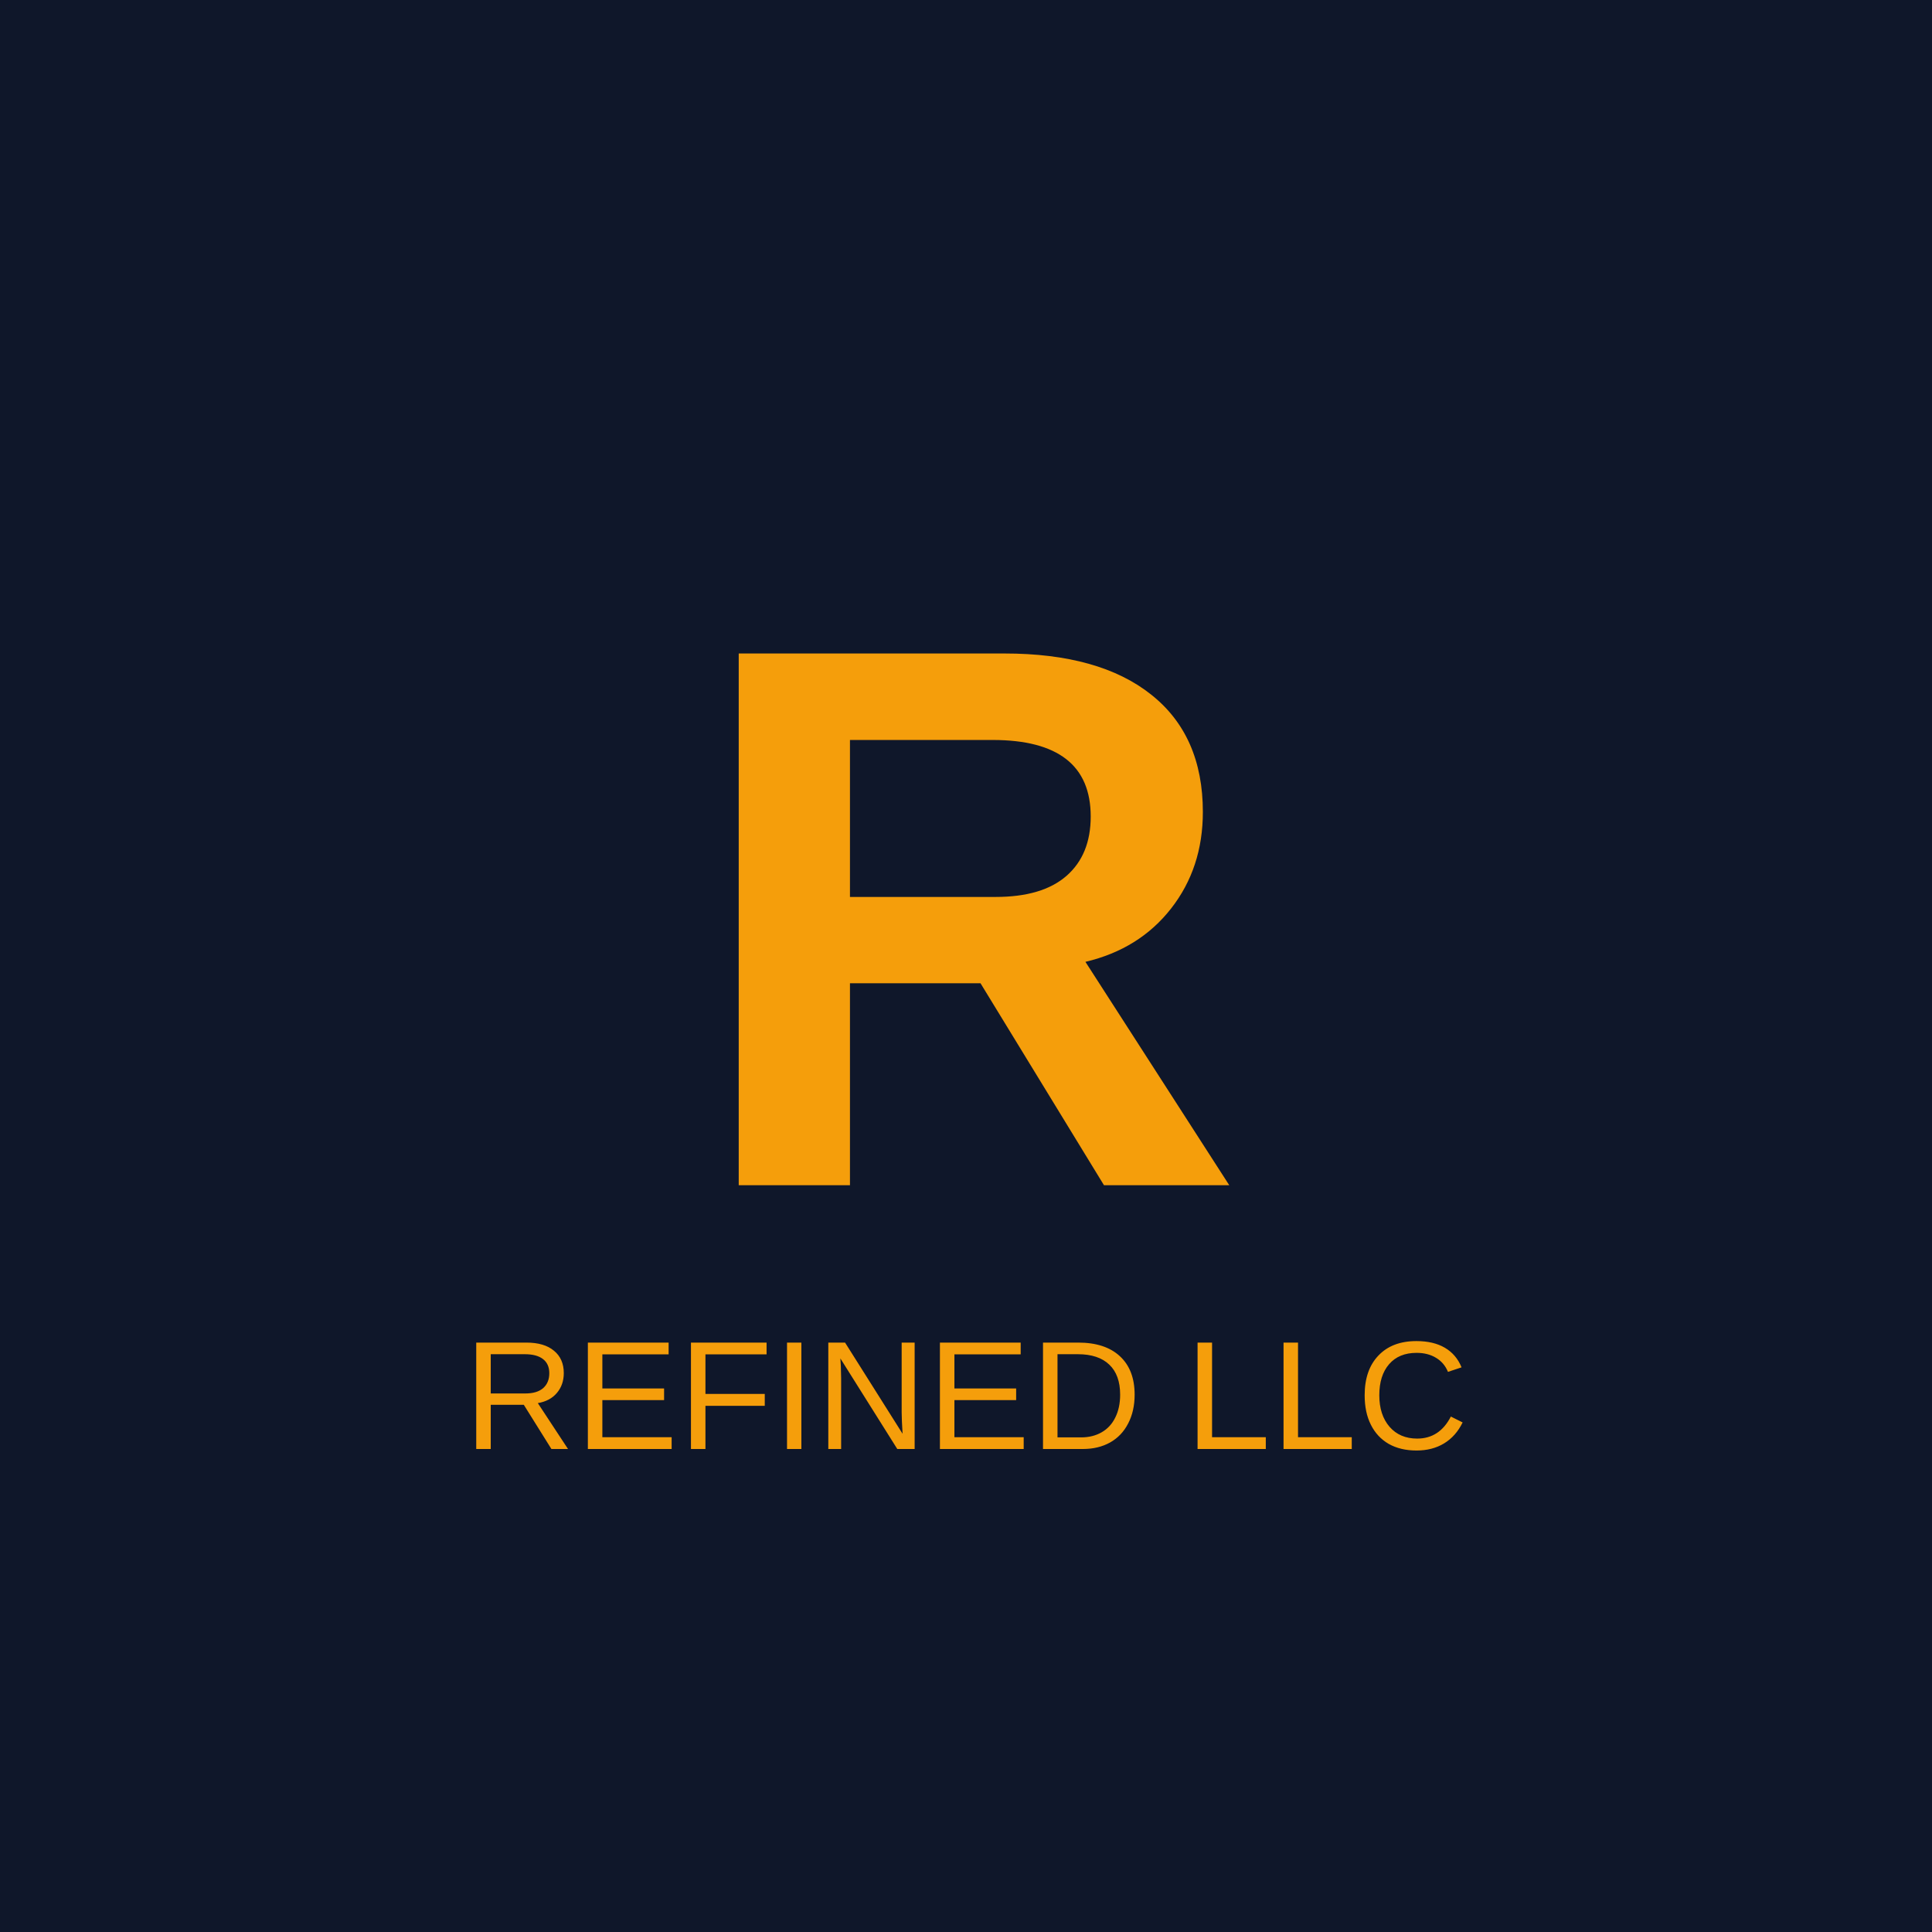
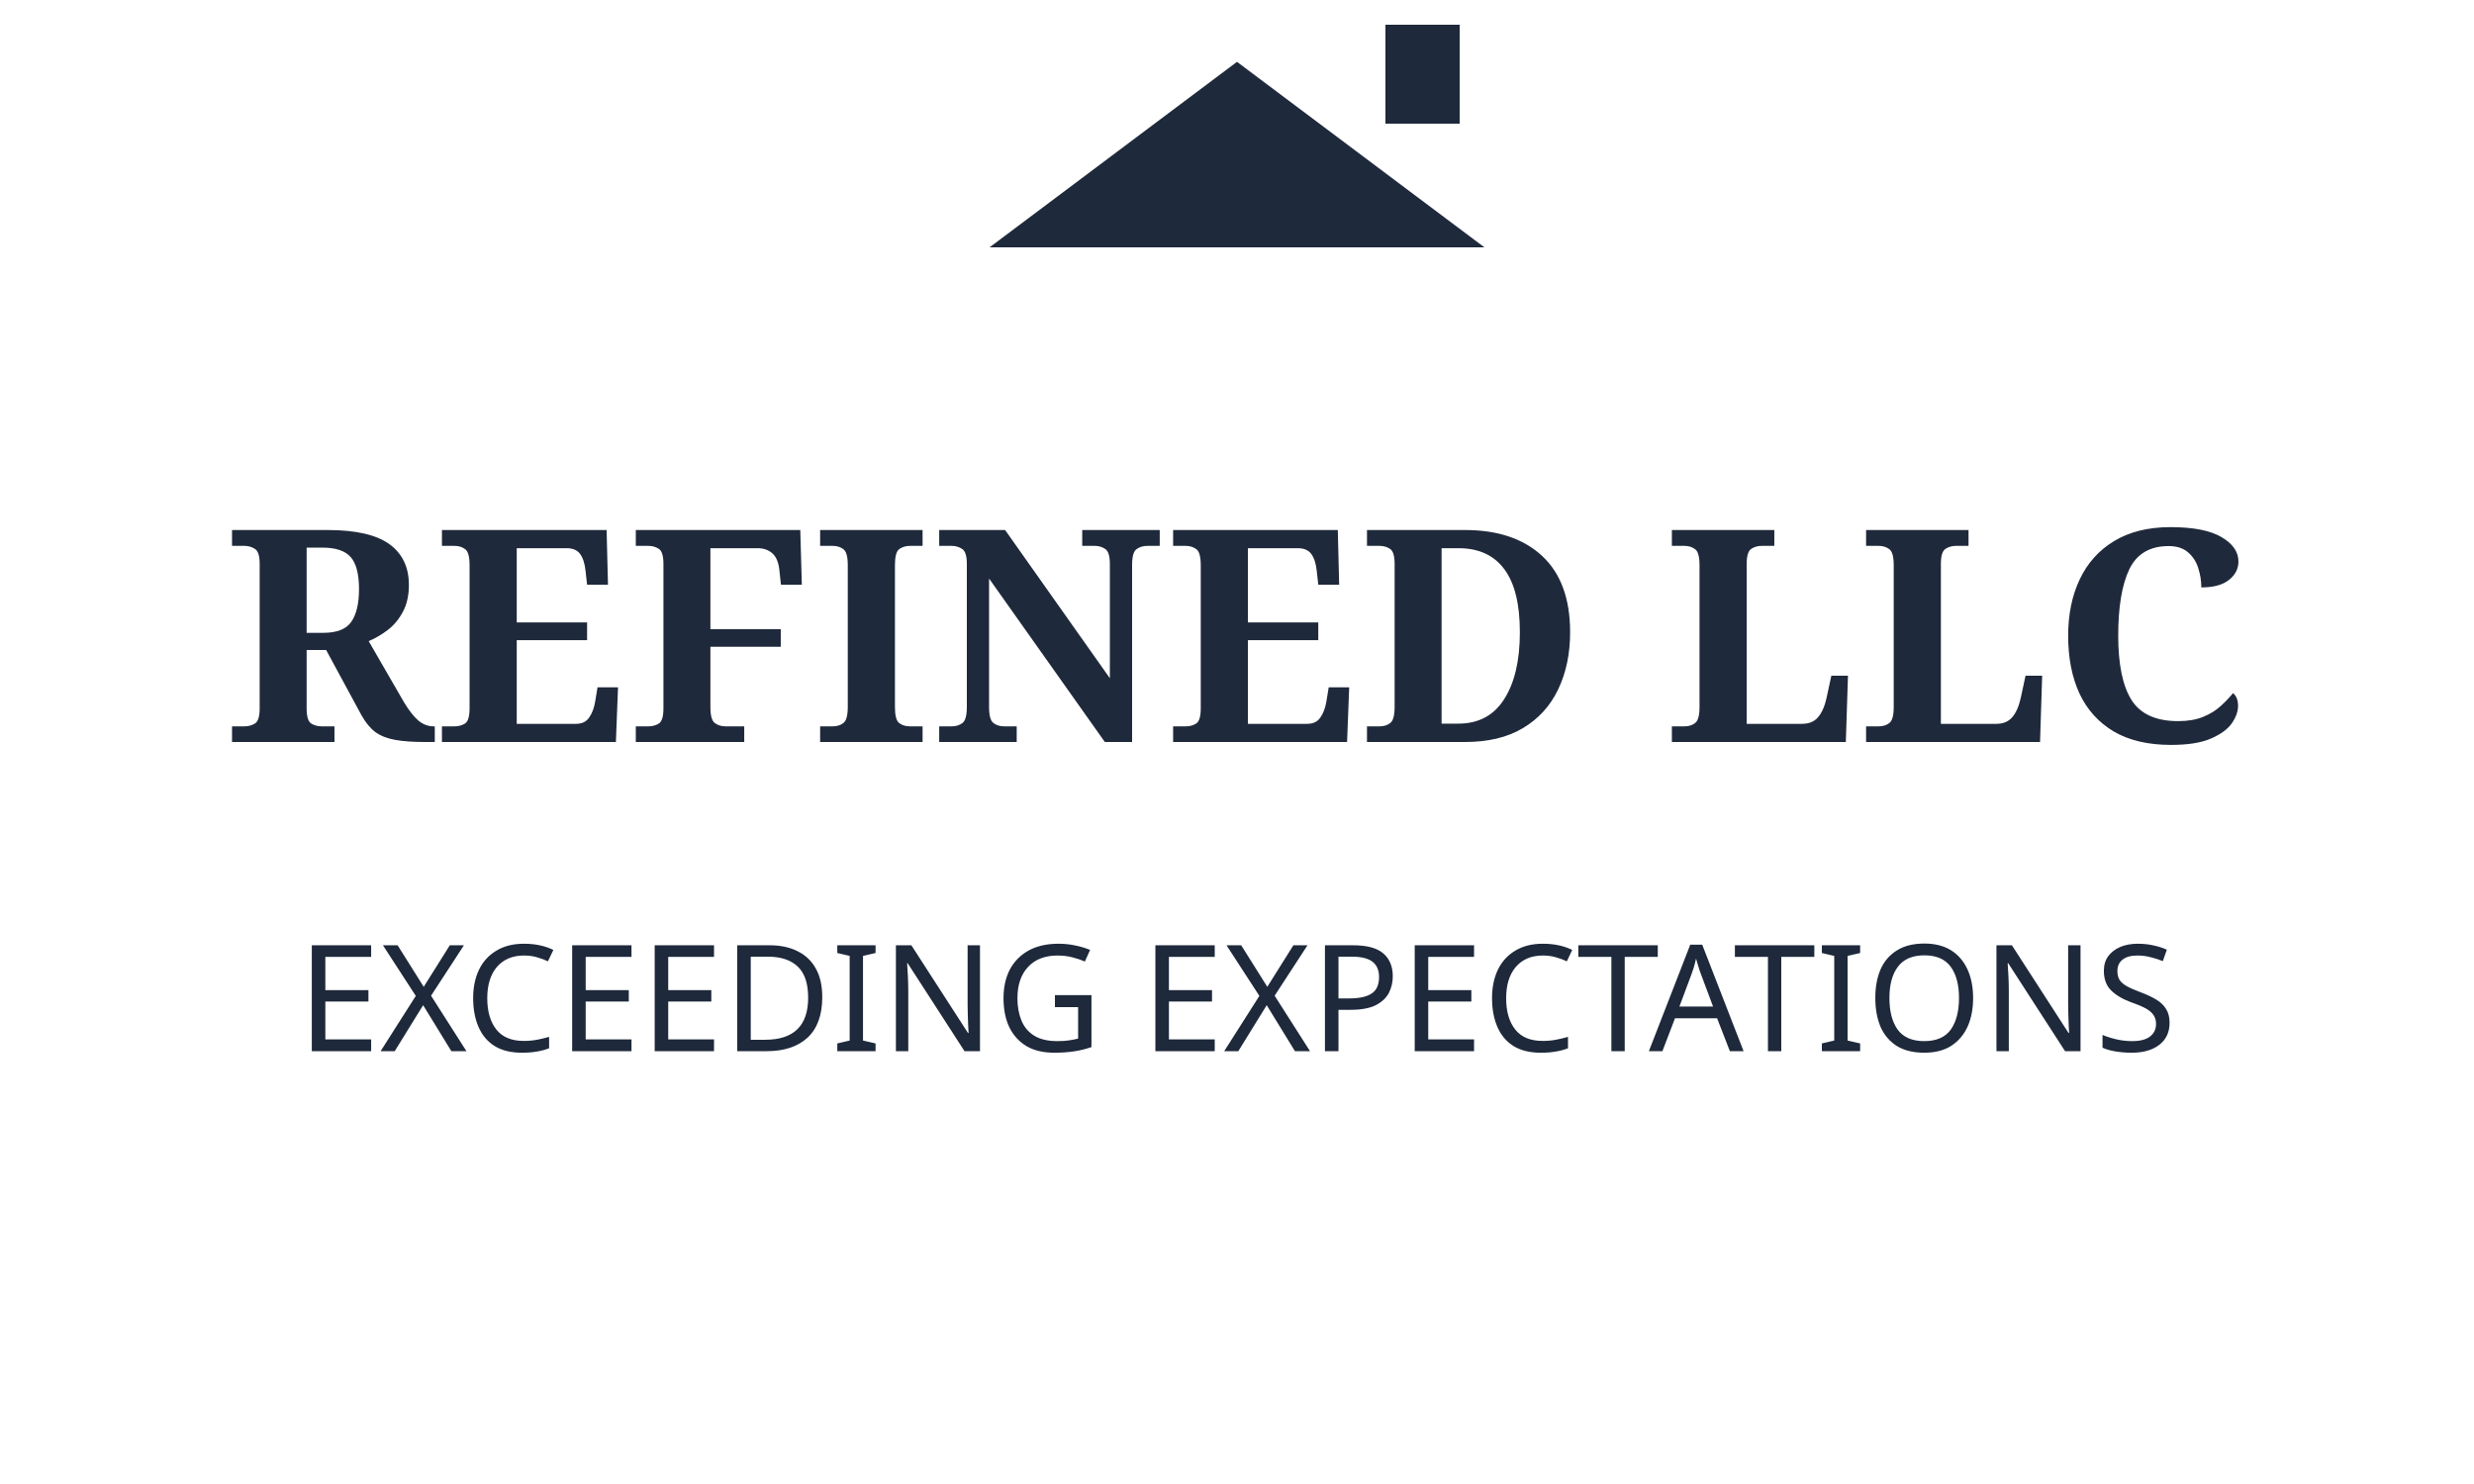
- <svg xmlns="http://www.w3.org/2000/svg" width="200" height="200" viewBox="0 0 200 200">
-   <rect width="200" height="200" fill="#0F172A" />
-   <text x="100" y="100" font-family="Arial, sans-serif" font-size="80" font-weight="bold" fill="#F59E0B" text-anchor="middle" dominant-baseline="middle">R</text>
-   <text x="100" y="150" font-family="Arial, sans-serif" font-size="16" fill="#F59E0B" text-anchor="middle">REFINED LLC</text>
+ <svg xmlns="http://www.w3.org/2000/svg" width="200" height="120" viewBox="0 0 200 120">
+   <g transform="translate(100, 20)">
+     <path d="M-20 0 L0 -15 L20 0 Z" fill="#1e293b" stroke="none" />
+     <rect x="12" y="-18" width="6" height="8" fill="#1e293b" />
+   </g>
+   <text x="100" y="60" text-anchor="middle" font-family="serif" font-size="24" font-weight="bold" fill="#1e293b">REFINED LLC</text>
+   <text x="100" y="85" text-anchor="middle" font-family="sans-serif" font-size="12" fill="#1e293b">EXCEEDING EXPECTATIONS</text>
</svg>
